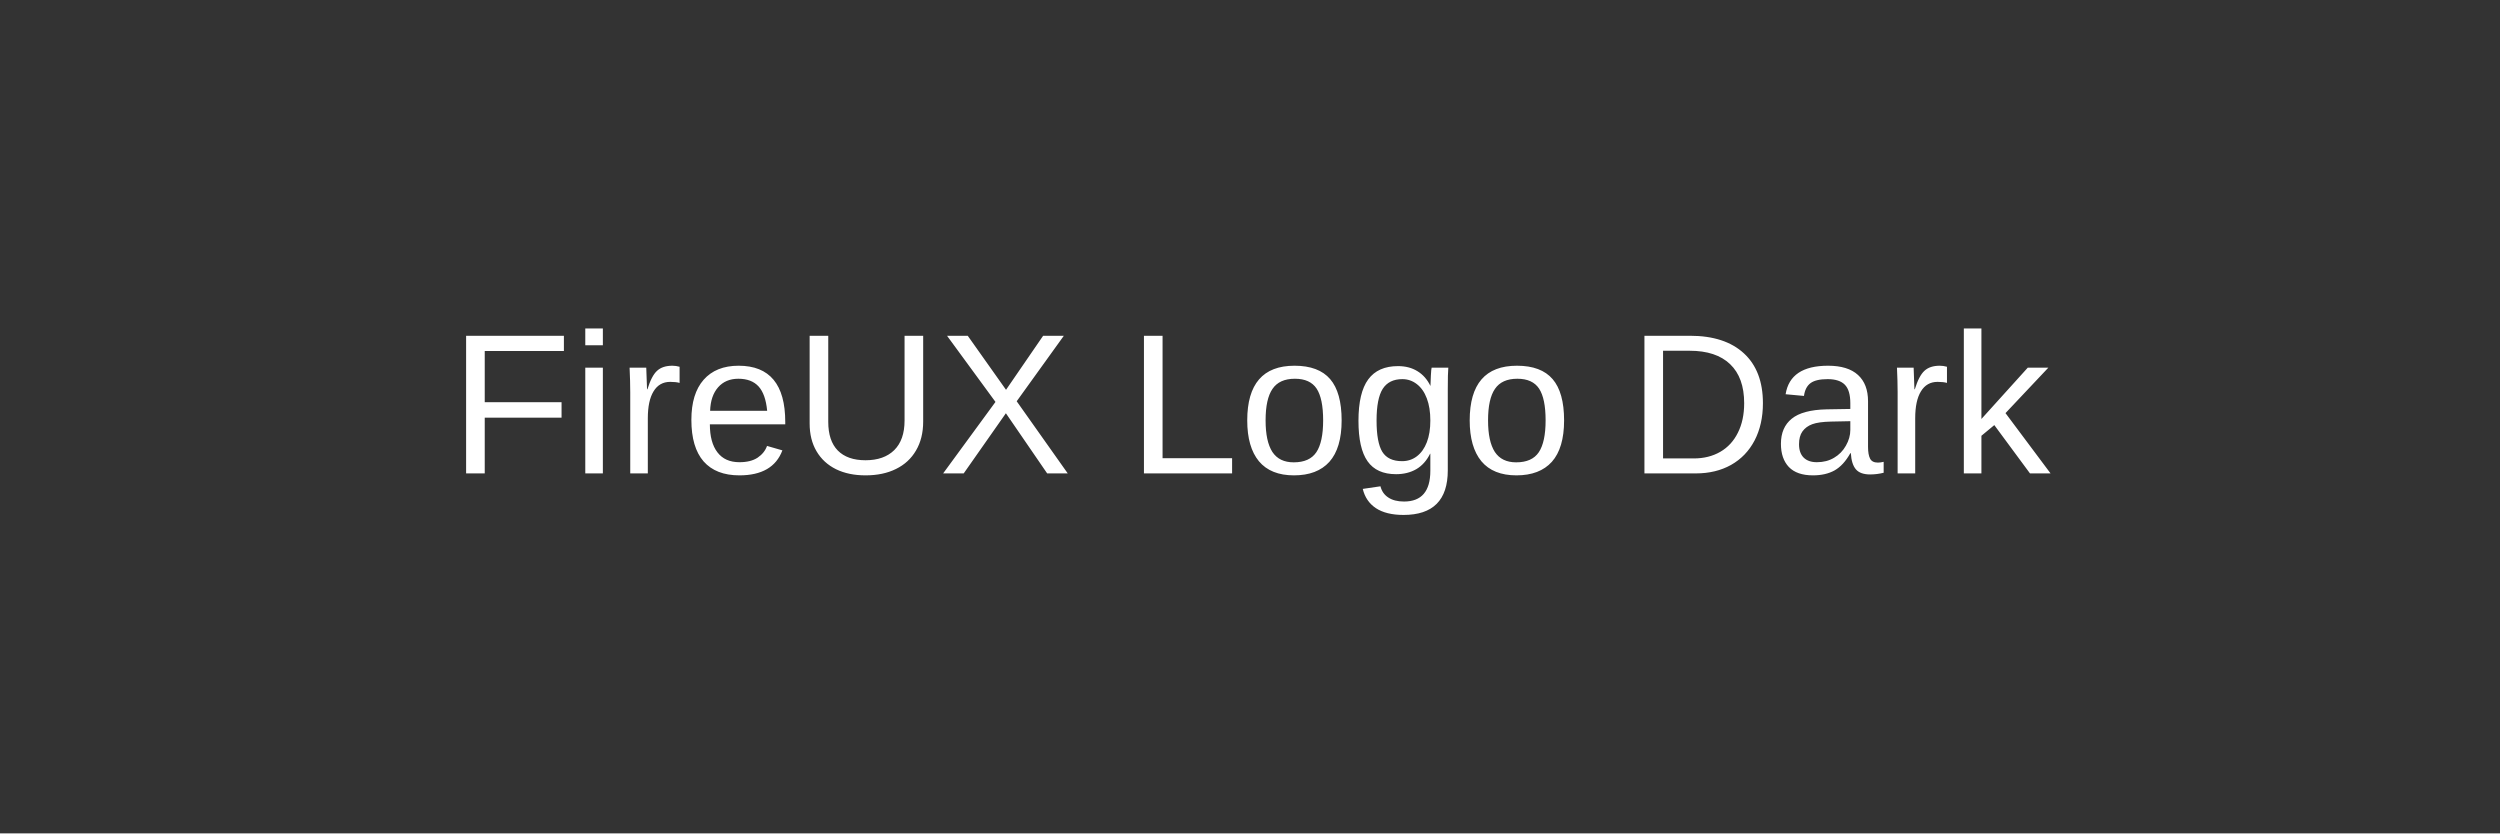
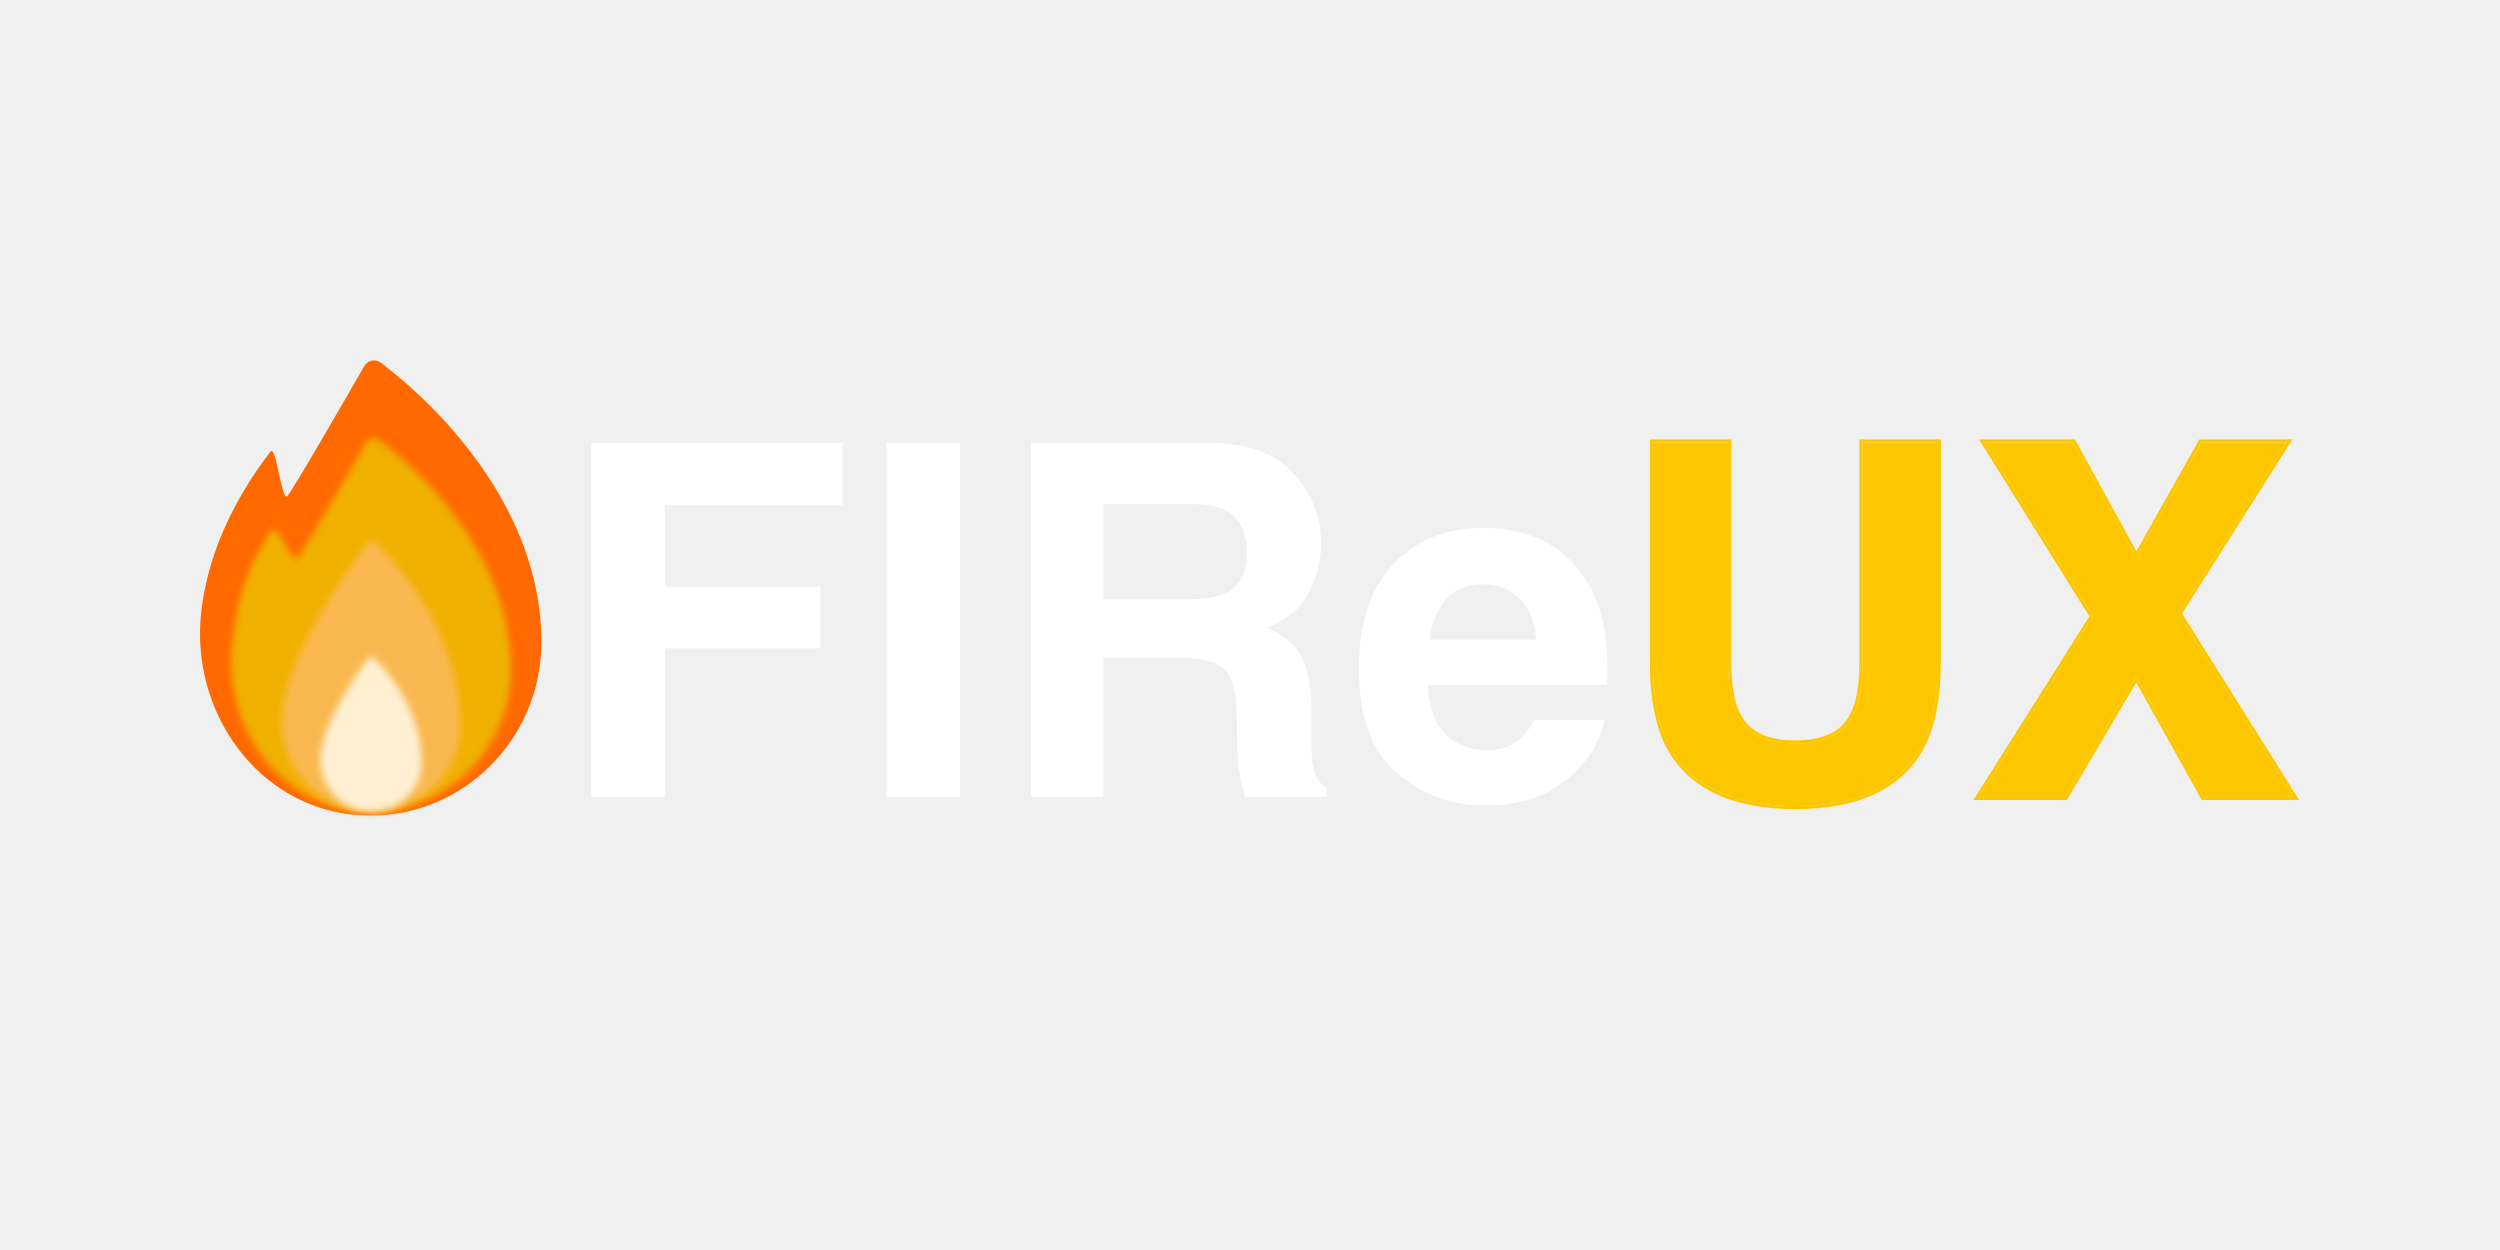
- <svg xmlns="http://www.w3.org/2000/svg" width="300" height="100">
-   <rect width="100%" height="100%" fill="#333333" />
-   <text x="50%" y="50%" font-family="Arial" font-size="24" fill="#FFFFFF" text-anchor="middle" dominant-baseline="middle">FireUX Logo Dark</text>
+ <svg xmlns="http://www.w3.org/2000/svg" width="800" height="400" viewBox="0 0 800 400" fill="none">
+   <mask id="path-1-outside-1_97_3" maskUnits="userSpaceOnUse" x="527.923" y="140" width="208" height="119" fill="black">
+     <rect fill="white" x="527.923" y="140" width="208" height="119" />
+     <path d="M596 211.308V141.615H620.077V211.308C620.077 223.359 618.205 232.744 614.462 239.462C607.487 251.769 594.18 257.923 574.538 257.923C554.897 257.923 541.564 251.769 534.538 239.462C530.795 232.744 528.923 223.359 528.923 211.308V141.615H553V211.308C553 219.103 553.923 224.795 555.769 228.385C558.641 234.744 564.897 237.923 574.538 237.923C584.128 237.923 590.359 234.744 593.231 228.385C595.077 224.795 596 219.103 596 211.308ZM733.923 255H705.154L683.615 216.385L660.846 255H633.308L669.769 197.231L635.077 141.615H663.385L683.615 178.462L704.385 141.615H731.769L697.077 196.308L733.923 255Z" />
+   </mask>
+   <path d="M596 211.308V141.615H620.077V211.308C620.077 223.359 618.205 232.744 614.462 239.462C607.487 251.769 594.18 257.923 574.538 257.923C554.897 257.923 541.564 251.769 534.538 239.462C530.795 232.744 528.923 223.359 528.923 211.308V141.615H553V211.308C553 219.103 553.923 224.795 555.769 228.385C558.641 234.744 564.897 237.923 574.538 237.923C584.128 237.923 590.359 234.744 593.231 228.385C595.077 224.795 596 219.103 596 211.308ZM733.923 255H705.154L683.615 216.385L660.846 255H633.308L669.769 197.231L635.077 141.615H663.385L683.615 178.462L704.385 141.615H731.769L697.077 196.308L733.923 255Z" fill="#FDC700" />
+   <path d="M596 141.615V140.615H595V141.615H596ZM620.077 141.615H621.077V140.615H620.077V141.615ZM614.462 239.462L615.332 239.955L615.335 239.948L614.462 239.462ZM534.538 239.462L533.665 239.948L533.67 239.957L534.538 239.462ZM528.923 141.615V140.615H527.923V141.615H528.923ZM553 141.615H554V140.615H553V141.615ZM555.769 228.385L556.681 227.973L556.67 227.95L556.659 227.927L555.769 228.385ZM593.231 228.385L592.341 227.927L592.33 227.95L592.319 227.973L593.231 228.385ZM597 211.308V141.615H595V211.308H597ZM596 142.615H620.077V140.615H596V142.615ZM619.077 141.615V211.308H621.077V141.615H619.077ZM619.077 211.308C619.077 223.276 617.215 232.467 613.588 238.975L615.335 239.948C619.196 233.02 621.077 223.442 621.077 211.308H619.077ZM613.592 238.969C606.861 250.846 593.977 256.923 574.538 256.923V258.923C594.382 258.923 608.114 252.692 615.332 239.955L613.592 238.969ZM574.538 256.923C555.101 256.923 542.189 250.847 535.407 238.966L533.67 239.957C540.939 252.692 554.694 258.923 574.538 258.923V256.923ZM535.412 238.975C531.786 232.467 529.923 223.276 529.923 211.308H527.923C527.923 223.442 529.804 233.02 533.665 239.948L535.412 238.975ZM529.923 211.308V141.615H527.923V211.308H529.923ZM528.923 142.615H553V140.615H528.923V142.615ZM552 141.615V211.308H554V141.615H552ZM552 211.308C552 219.14 552.921 225.032 554.88 228.842L556.659 227.927C554.926 224.558 554 219.065 554 211.308H552ZM554.858 228.796C557.953 235.65 564.681 238.923 574.538 238.923V236.923C565.114 236.923 559.329 233.837 556.681 227.973L554.858 228.796ZM574.538 238.923C584.348 238.923 591.048 235.648 594.142 228.796L592.319 227.973C589.67 233.839 583.909 236.923 574.538 236.923V238.923ZM594.12 228.842C596.079 225.032 597 219.14 597 211.308H595C595 219.065 594.074 224.558 592.341 227.927L594.12 228.842ZM733.923 255V256H735.732L734.77 254.468L733.923 255ZM705.154 255L704.281 255.487L704.567 256H705.154V255ZM683.615 216.385L684.489 215.897L683.64 214.375L682.754 215.877L683.615 216.385ZM660.846 255V256H661.417L661.708 255.508L660.846 255ZM633.308 255L632.462 254.466L631.494 256H633.308V255ZM669.769 197.231L670.615 197.765L670.95 197.234L670.618 196.702L669.769 197.231ZM635.077 141.615V140.615H633.275L634.228 142.145L635.077 141.615ZM663.385 141.615L664.261 141.134L663.976 140.615H663.385V141.615ZM683.615 178.462L682.739 178.943L683.604 180.518L684.487 178.953L683.615 178.462ZM704.385 141.615V140.615H703.8L703.514 141.124L704.385 141.615ZM731.769 141.615L732.614 142.151L733.588 140.615H731.769V141.615ZM697.077 196.308L696.233 195.772L695.894 196.305L696.23 196.839L697.077 196.308ZM733.923 254H705.154V256H733.923V254ZM706.027 254.513L684.489 215.897L682.742 216.872L704.281 255.487L706.027 254.513ZM682.754 215.877L659.985 254.492L661.708 255.508L684.477 216.893L682.754 215.877ZM660.846 254H633.308V256H660.846V254ZM634.153 255.534L670.615 197.765L668.924 196.697L632.462 254.466L634.153 255.534ZM670.618 196.702L635.925 141.086L634.228 142.145L668.921 197.76L670.618 196.702ZM635.077 142.615H663.385V140.615H635.077V142.615ZM662.508 142.097L682.739 178.943L684.492 177.98L664.261 141.134L662.508 142.097ZM684.487 178.953L705.256 142.106L703.514 141.124L682.744 177.97L684.487 178.953ZM704.385 142.615H731.769V140.615H704.385V142.615ZM730.925 141.08L696.233 195.772L697.921 196.843L732.614 142.151L730.925 141.08ZM696.23 196.839L733.076 255.532L734.77 254.468L697.924 195.776L696.23 196.839Z" fill="#FDC700" mask="url(#path-1-outside-1_97_3)" />
+   <path d="M269.615 161.692H212.769V187.769H262.538V207.462H212.769V255H189.231V141.769H269.615V161.692ZM283.692 141.615H307.231V255H283.692V141.615ZM377.538 210.538H353.077V255H329.923V141.615H385.538C393.487 141.769 399.59 142.744 403.846 144.538C408.154 146.333 411.795 148.974 414.769 152.462C417.231 155.333 419.18 158.513 420.615 162C422.051 165.487 422.769 169.462 422.769 173.923C422.769 179.308 421.41 184.615 418.692 189.846C415.974 195.026 411.487 198.692 405.231 200.846C410.462 202.949 414.154 205.949 416.308 209.846C418.513 213.692 419.615 219.59 419.615 227.538V235.154C419.615 240.333 419.821 243.846 420.231 245.692C420.846 248.615 422.282 250.769 424.538 252.154V255H398.462C397.744 252.487 397.231 250.462 396.923 248.923C396.308 245.744 395.974 242.487 395.923 239.154L395.769 228.615C395.667 221.385 394.333 216.564 391.769 214.154C389.256 211.744 384.513 210.538 377.538 210.538ZM391.923 189.923C396.641 187.769 399 183.513 399 177.154C399 170.282 396.718 165.667 392.154 163.308C389.59 161.974 385.744 161.308 380.615 161.308H353.077V191.769H379.923C385.256 191.769 389.256 191.154 391.923 189.923ZM513.231 230.385C512.667 235.359 510.077 240.41 505.462 245.538C498.282 253.692 488.231 257.769 475.308 257.769C464.641 257.769 455.231 254.333 447.077 247.462C438.923 240.59 434.846 229.41 434.846 213.923C434.846 199.41 438.513 188.282 445.846 180.538C453.231 172.795 462.795 168.923 474.538 168.923C481.513 168.923 487.795 170.231 493.385 172.846C498.974 175.462 503.59 179.59 507.231 185.231C510.513 190.205 512.641 195.974 513.615 202.538C514.18 206.385 514.41 211.923 514.308 219.154H456.923C457.231 227.564 459.872 233.462 464.846 236.846C467.872 238.949 471.513 240 475.769 240C480.282 240 483.949 238.718 486.769 236.154C488.308 234.769 489.667 232.846 490.846 230.385H513.231ZM491.538 204.692C491.18 198.897 489.41 194.513 486.231 191.538C483.103 188.513 479.205 187 474.538 187C469.462 187 465.513 188.59 462.692 191.769C459.923 194.949 458.18 199.256 457.462 204.692H491.538Z" fill="white" />
+   <path d="M173.233 205.524C173.233 237.255 146.964 262.769 115.234 260.875C82.625 258.93 60.305 227.569 64.508 194.788C67.052 174.85 76.399 157.753 86.573 144.488C88.342 142.174 90.157 160.801 91.973 158.751C93.793 156.645 110.667 127.442 116.535 117.185C116.787 116.732 117.134 116.34 117.552 116.033C117.969 115.726 118.448 115.513 118.955 115.408C119.462 115.303 119.986 115.309 120.491 115.424C120.996 115.539 121.471 115.762 121.882 116.077C133.669 124.972 173.233 158.382 173.233 205.524Z" fill="#FF6900" />
+   <g filter="url(#filter0_f_97_3)">
+     <path d="M163.451 214.16C163.451 240.14 141.943 261.031 115.963 259.481C89.263 257.888 70.988 232.21 74.429 205.369C76.512 189.044 78.982 181.925 87.056 169.504C88.504 167.608 93.644 180.498 95.13 178.82C96.621 177.095 112.223 150.227 117.028 141.828C117.234 141.458 117.518 141.136 117.86 140.885C118.202 140.634 118.594 140.46 119.009 140.374C119.425 140.288 119.854 140.292 120.267 140.386C120.681 140.481 121.069 140.663 121.406 140.921C131.057 148.204 163.451 175.56 163.451 214.16Z" fill="#F0B100" />
+   </g>
+   <g filter="url(#filter1_f_97_3)">
+     <path d="M147.302 232.454C147.302 247.781 133.897 260.101 117.594 259.544C99.995 258.952 87.927 242.92 90.51 226.406C94.239 202.729 118.656 172.609 118.656 172.609C118.656 172.609 146.681 195.589 147.302 232.454Z" fill="#F9B84F" />
+     <path d="M147.302 232.454C147.302 247.781 133.897 260.101 117.594 259.544C99.995 258.952 87.927 242.92 90.51 226.406C94.239 202.729 118.656 172.609 118.656 172.609C118.656 172.609 146.681 195.589 147.302 232.454Z" fill="#F9B84F" />
+   </g>
+   <g filter="url(#filter2_f_97_3)">
+     <path d="M134.88 244.072C134.88 252.83 127.304 259.87 118.089 259.552C108.141 259.214 101.32 250.052 102.78 240.616C104.888 227.086 118.689 209.875 118.689 209.875C118.689 209.875 134.529 223.006 134.88 244.072Z" fill="#FFF0D3" />
+     <path d="M134.88 244.072C134.88 252.83 127.304 259.87 118.089 259.552C108.141 259.214 101.32 250.052 102.78 240.616C104.888 227.086 118.689 209.875 118.689 209.875C118.689 209.875 134.529 223.006 134.88 244.072Z" fill="#FFF0D3" />
+   </g>
+   <defs>
+     <filter id="filter0_f_97_3" x="71.552" y="137.851" width="94.36" height="124.173" filterUnits="userSpaceOnUse" color-interpolation-filters="sRGB">
+       <feFlood flood-opacity="0" result="BackgroundImageFix" />
+       <feBlend mode="normal" in="SourceGraphic" in2="BackgroundImageFix" result="shape" />
+       <feGaussianBlur stdDeviation="1.231" result="effect1_foregroundBlur_97_3" />
+     </filter>
+     <filter id="filter1_f_97_3" x="87.7" y="170.147" width="62.064" height="91.876" filterUnits="userSpaceOnUse" color-interpolation-filters="sRGB">
+       <feFlood flood-opacity="0" result="BackgroundImageFix" />
+       <feBlend mode="normal" in="SourceGraphic" in2="BackgroundImageFix" result="shape" />
+       <feGaussianBlur stdDeviation="1.231" result="effect1_foregroundBlur_97_3" />
+     </filter>
+     <filter id="filter2_f_97_3" x="100.122" y="207.413" width="37.22" height="54.611" filterUnits="userSpaceOnUse" color-interpolation-filters="sRGB">
+       <feFlood flood-opacity="0" result="BackgroundImageFix" />
+       <feBlend mode="normal" in="SourceGraphic" in2="BackgroundImageFix" result="shape" />
+       <feGaussianBlur stdDeviation="1.231" result="effect1_foregroundBlur_97_3" />
+     </filter>
+   </defs>
</svg>
